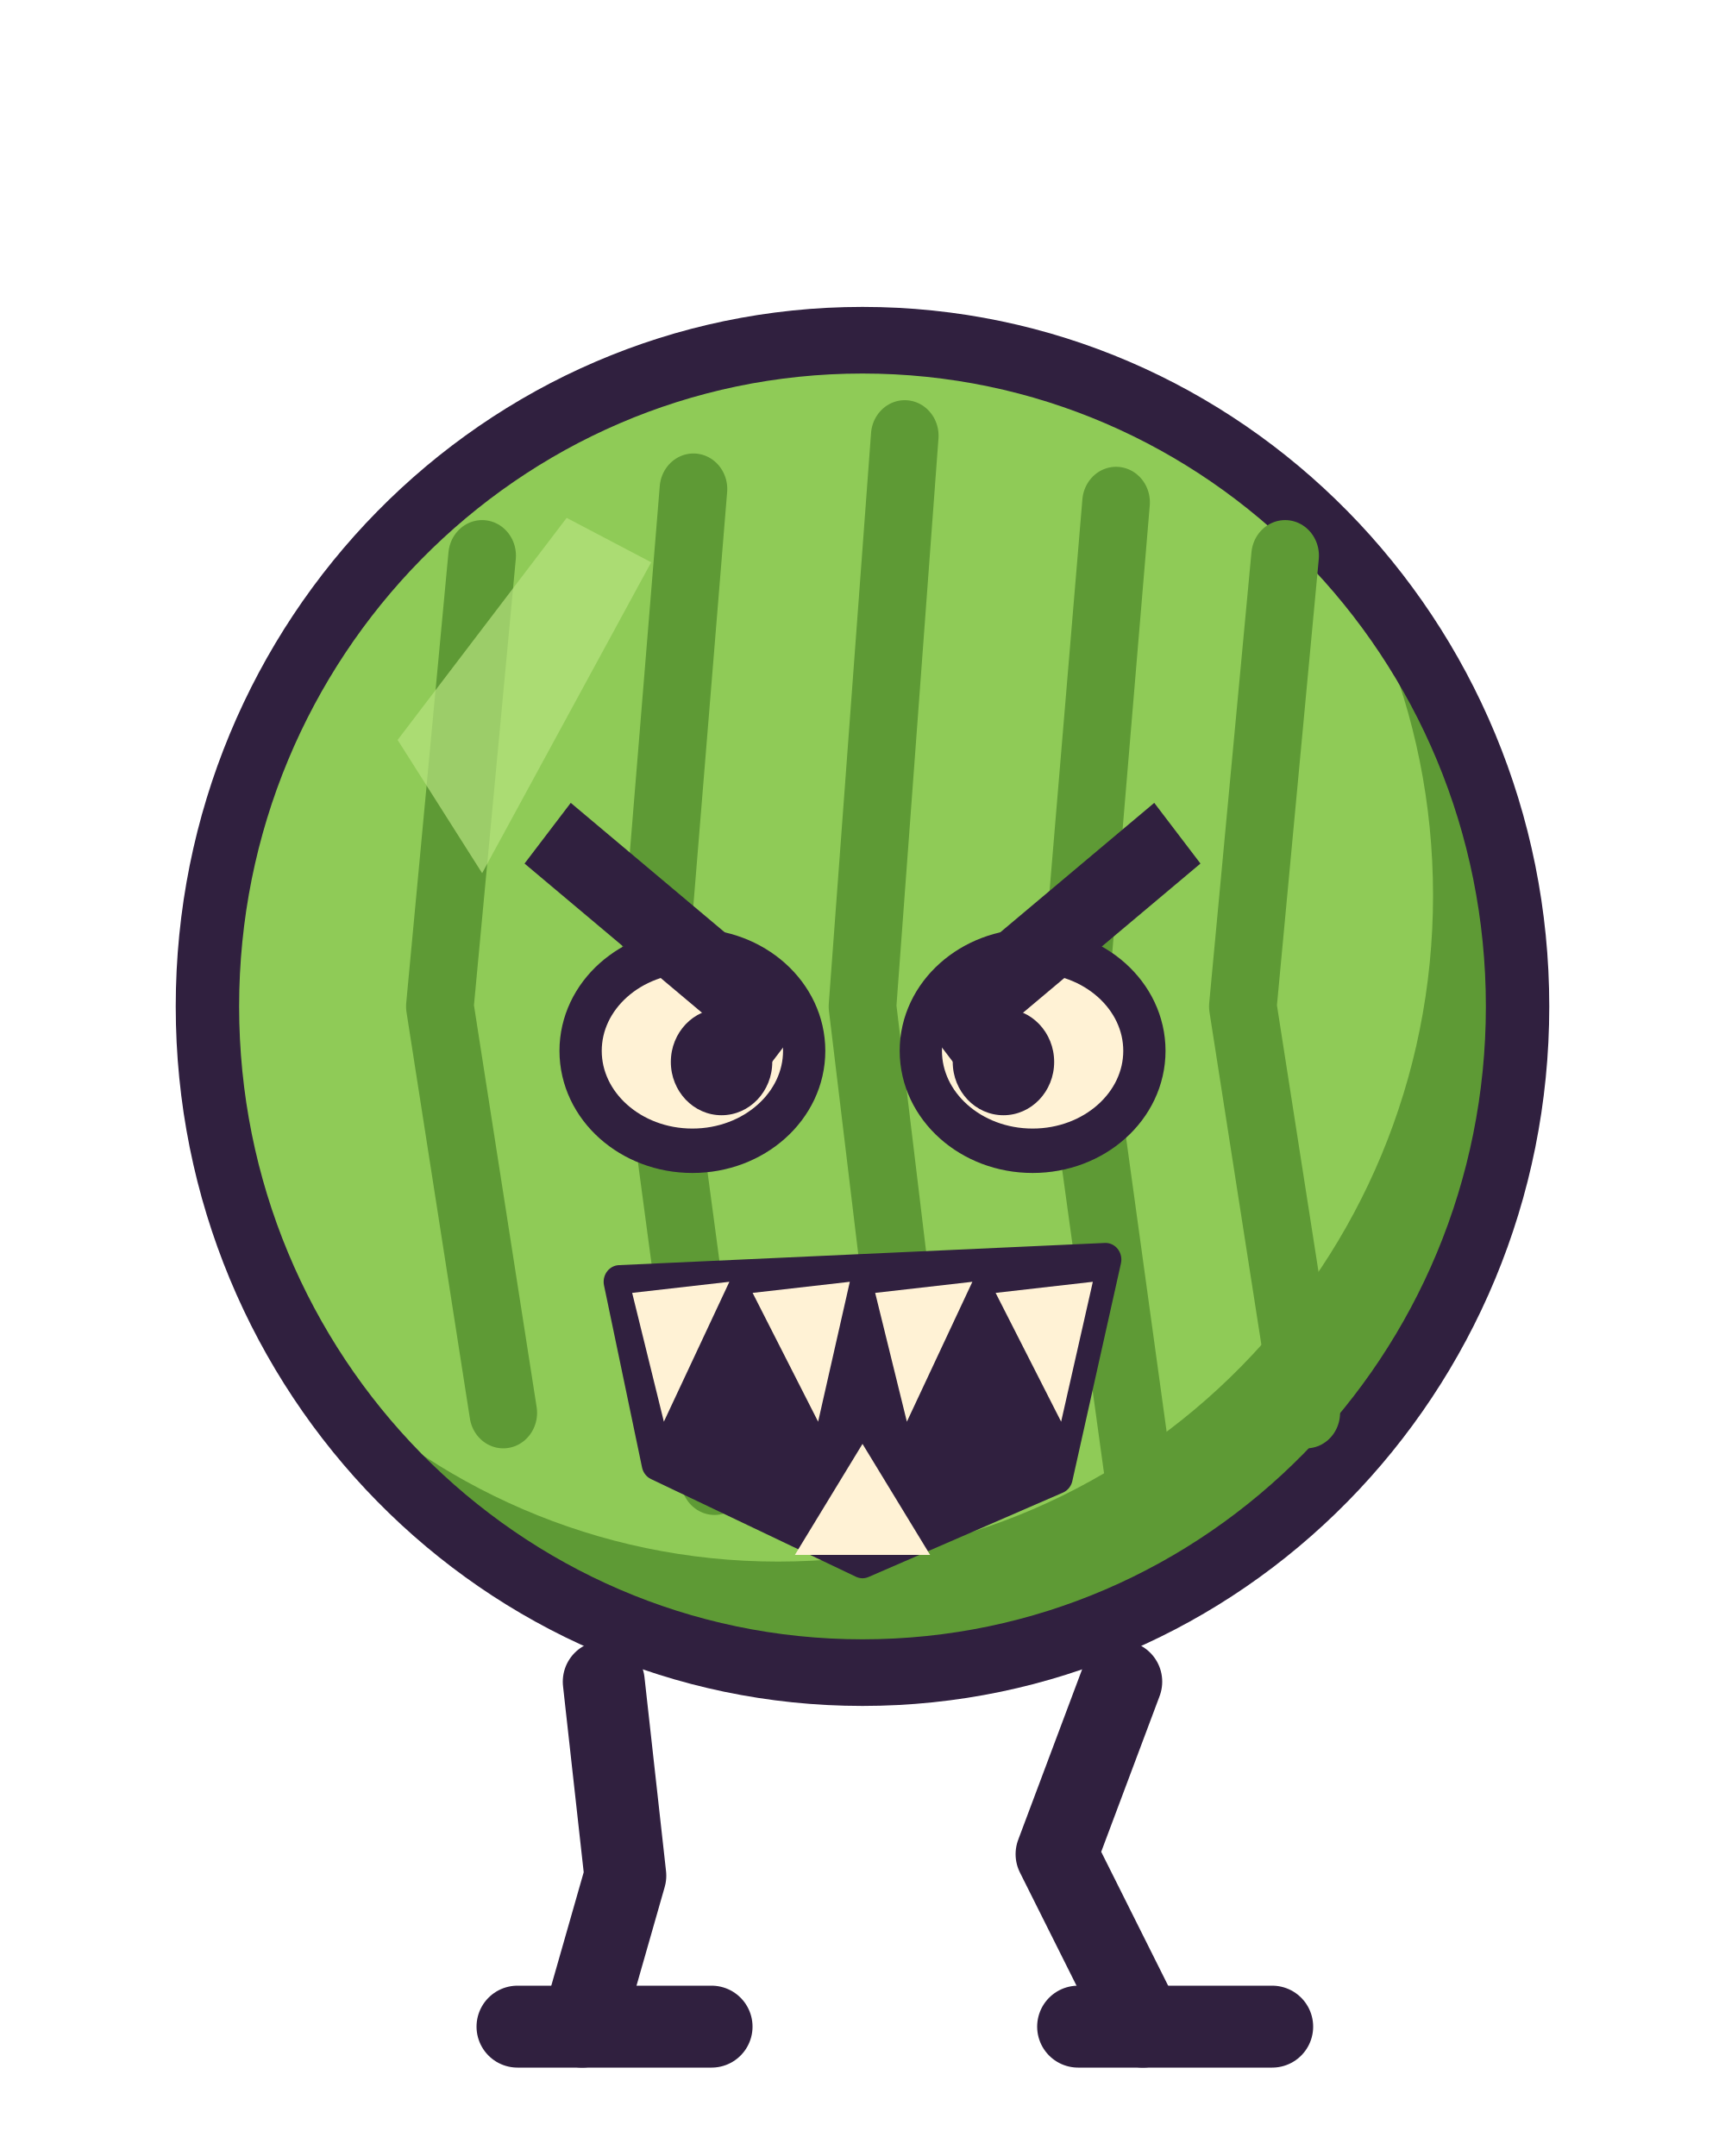
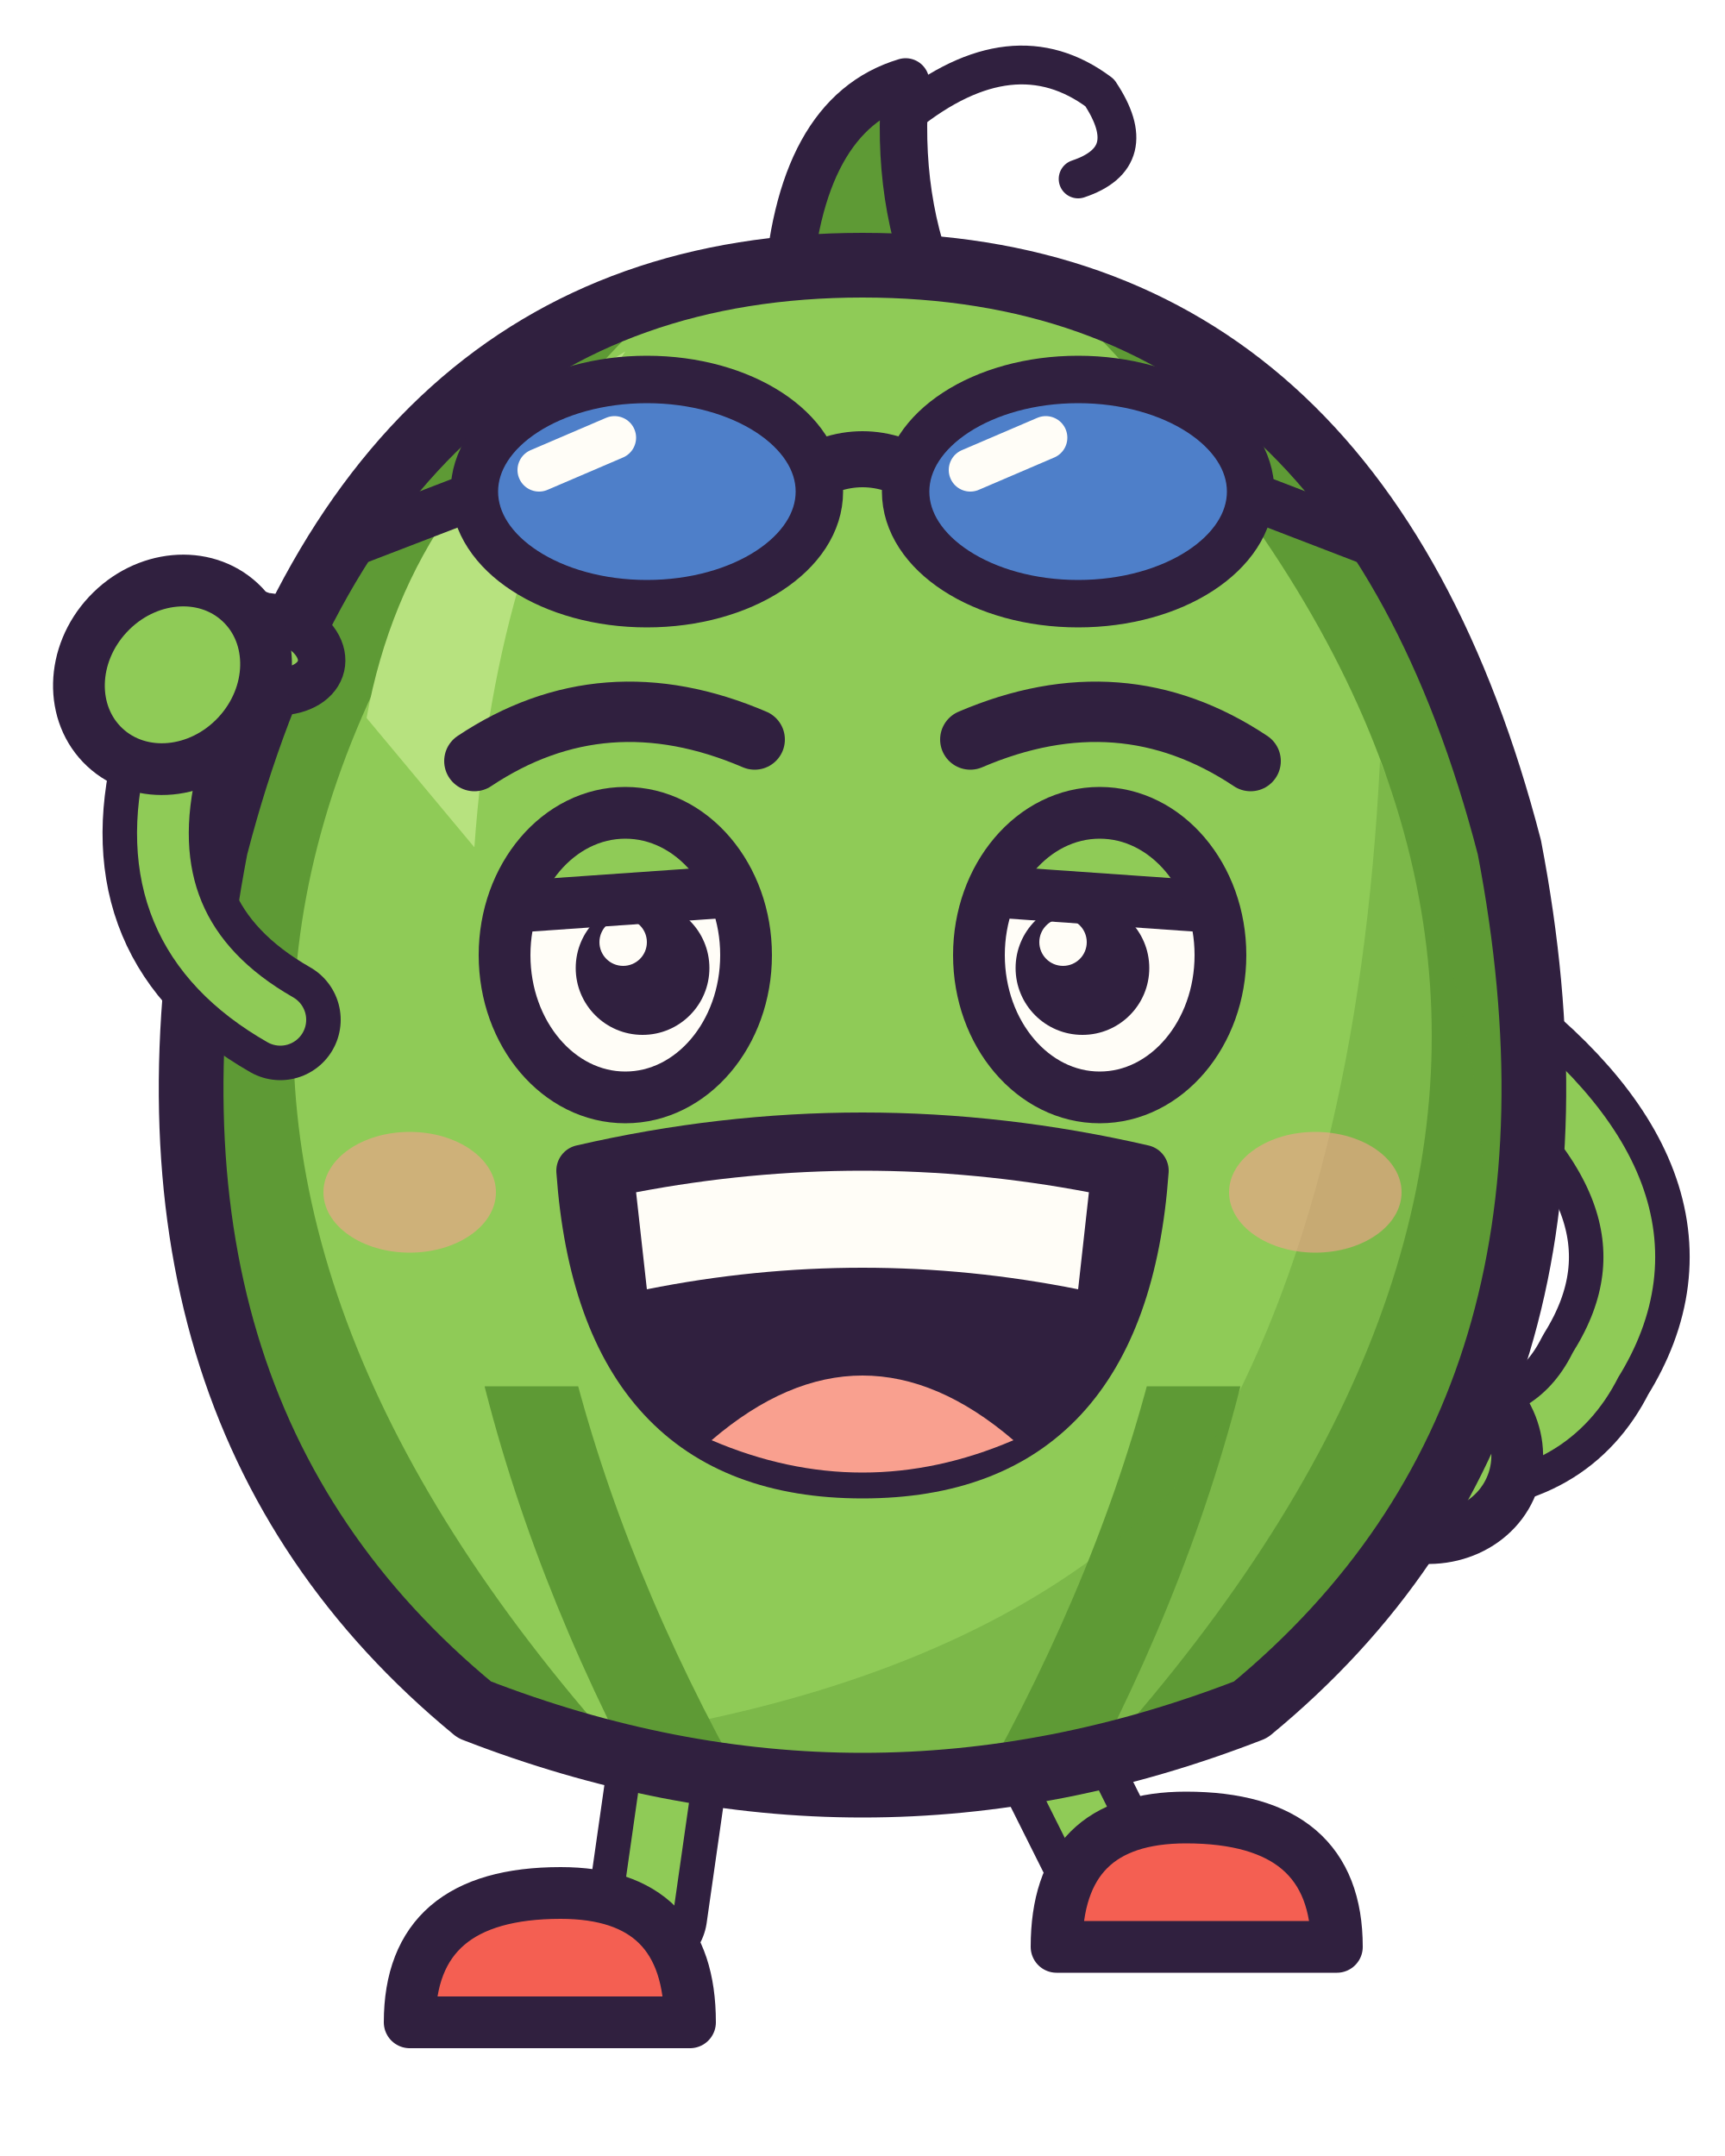
<svg xmlns="http://www.w3.org/2000/svg" width="80" height="100" viewBox="0 0 80 100">
-   <path d="M28 78L29 87L27 94" fill="none" stroke="#30203F" stroke-width="3.8" stroke-linecap="round" stroke-linejoin="round" />
-   <path d="M24 94L33 94" fill="none" stroke="#30203F" stroke-width="3.8" stroke-linecap="round" stroke-linejoin="round" />
-   <path d="M52 78L49 86L53 94" fill="none" stroke="#30203F" stroke-width="3.8" stroke-linecap="round" stroke-linejoin="round" />
-   <path d="M50 94L59 94" fill="none" stroke="#30203F" stroke-width="3.8" stroke-linecap="round" stroke-linejoin="round" />
-   <g transform="translate(40 92) scale(0.98 1.03) translate(-40 -92)">
-     <g>
+   <g transform="translate(0 -1.2)">
+     <path d="M31 83L30 90" fill="none" stroke="#30203F" stroke-width="5.6" stroke-linecap="round" stroke-linejoin="round" />
+     <path d="M31 83L30 90" fill="none" stroke="#8FCB57" stroke-width="2.4" stroke-linecap="round" stroke-linejoin="round" />
+     <path d="M32 95Q32 89 26 89Q19 89 19 95Z" fill="#F45F52" stroke="#30203F" stroke-width="2.4" stroke-linejoin="round" />
+     <path d="M49 83L51 87" fill="none" stroke="#30203F" stroke-width="5.6" stroke-linecap="round" stroke-linejoin="round" />
+     <path d="M49 83L51 87" fill="none" stroke="#8FCB57" stroke-width="2.4" stroke-linecap="round" stroke-linejoin="round" />
+     <path d="M49 91.5Q49 85.5 55 85.5Q62 85.5 62 91.5Z" fill="#F45F52" stroke="#30203F" stroke-width="2.4" stroke-linejoin="round" />
+     <g transform="translate(0 -1.5)">
+       <path d="M68 50Q79 58 74 66Q72 70 67 70" fill="none" stroke="#30203F" stroke-width="5.6" stroke-linecap="round" stroke-linejoin="round" />
+       <path d="M68 50Q79 58 74 66Q72 70 67 70" fill="none" stroke="#8FCB57" stroke-width="2.4" stroke-linecap="round" stroke-linejoin="round" />
+       <g transform="rotate(18 66 70)">
+         <g transform="rotate(-30 62.7 68)">
+           <path d="M61.1 68A1.6 2.4 0 1 0 64.3 68A1.6 2.4 0 1 0 61.1 68Z" fill="#8FCB57" stroke="#30203F" stroke-width="2.2" stroke-linejoin="round" />
+         </g>
+         <path d="M61.6 70A4.4 4 0 1 0 70.4 70A4.4 4 0 1 0 61.6 70Z" fill="#8FCB57" stroke="#30203F" stroke-width="2.4" stroke-linejoin="round" />
+       </g>
+       <path d="M36.5 16.5Q37 8 42 6.5Q41.5 12 43.5 16.5Z" fill="#5E9A35" stroke="#30203F" stroke-width="2.2" stroke-linejoin="round" />
+       <path d="M42 8Q47 4 51 7Q53 10 50 11" fill="none" stroke="#30203F" stroke-width="1.8" stroke-linecap="round" stroke-linejoin="round" />
      <clipPath id="c1">
-         <path d="M9 48A31 30 0 1 0 71 48A31 30 0 1 0 9 48Z" />
+         <path d="M40 15Q63 15 70 42Q75 68 58 82Q40 89 22 82Q5 68 10 42Q17 15 40 15Z" />
      </clipPath>
-       <path d="M9 48A31 30 0 1 0 71 48A31 30 0 1 0 9 48Z" fill="#5E9A35" />
+       <clipPath id="c2">
+         <rect x="0" y="67" width="80" height="30" />
+       </clipPath>
+       <path d="M40 15Q63 15 70 42Q75 68 58 82Q40 89 22 82Q5 68 10 42Q17 15 40 15Z" fill="#8FCB57" />
      <g clip-path="url(#c1)">
-         <path transform="translate(-4 -5)" d="M9 48A31 30 0 1 0 71 48A31 30 0 1 0 9 48Z" fill="#8FCB57" />
+         <path d="M33.4 11Q-10.8 50 33.4 92" fill="none" stroke="#5E9A35" stroke-width="4.6" stroke-linecap="round" stroke-linejoin="round" />
+         <path d="M46.6 11Q90.8 50 46.6 92" fill="none" stroke="#5E9A35" stroke-width="4.6" stroke-linecap="round" stroke-linejoin="round" />
+         <g clip-path="url(#c2)">
+           <path d="M36 11Q9 50 36 92" fill="none" stroke="#5E9A35" stroke-width="4.2" stroke-linecap="round" stroke-linejoin="round" />
+           <path d="M44 11Q71 50 44 92" fill="none" stroke="#5E9A35" stroke-width="4.2" stroke-linecap="round" stroke-linejoin="round" />
+         </g>
+         <path d="M64 38Q76 66 58 83Q40 91 22 84Q46 82 56 70Q63 58 64 38Z" fill="#5E9A35" opacity=".4" />
+         <path d="M17 36Q19 25 29 19Q23 28 22 42Z" fill="#B7E27F" />
      </g>
-       <path d="M9 48A31 30 0 1 0 71 48A31 30 0 1 0 9 48Z" fill="none" stroke="#30203F" stroke-width="3" stroke-linejoin="round" />
+       <path d="M40 15Q63 15 70 42Q75 68 58 82Q40 89 22 82Q5 68 10 42Q17 15 40 15Z" fill="none" stroke="#30203F" stroke-width="3" stroke-linecap="round" stroke-linejoin="round" />
+       <clipPath id="c3">
+         <ellipse cx="29" cy="47" rx="5.6" ry="6.6" />
+       </clipPath>
+       <ellipse cx="29" cy="47" rx="5.6" ry="6.6" fill="#FFFDF7" />
+       <g clip-path="url(#c3)">
+         <circle cx="29.8" cy="47.6" r="3.1" fill="#30203F" />
+         <circle cx="28.9" cy="46.4" r="1.1" fill="#FFFDF7" />
+         <g transform="rotate(-4 29 44.4)">
+           <rect x="17.8" y="27.2" width="22.4" height="17.2" fill="#8FCB57" />
+           <path d="M17.8 44.4L40.2 44.4" fill="none" stroke="#30203F" stroke-width="2.4" stroke-linecap="round" stroke-linejoin="round" />
+         </g>
+       </g>
+       <ellipse cx="29" cy="47" rx="5.6" ry="6.6" fill="none" stroke="#30203F" stroke-width="2.4" />
+       <clipPath id="c4">
+         <ellipse cx="51" cy="47" rx="5.6" ry="6.6" />
+       </clipPath>
+       <ellipse cx="51" cy="47" rx="5.6" ry="6.6" fill="#FFFDF7" />
+       <g clip-path="url(#c4)">
+         <circle cx="50.2" cy="47.6" r="3.1" fill="#30203F" />
+         <circle cx="49.3" cy="46.4" r="1.1" fill="#FFFDF7" />
+         <g transform="rotate(4 51 44.4)">
+           <rect x="39.8" y="27.2" width="22.4" height="17.2" fill="#8FCB57" />
+           <path d="M39.8 44.4L62.2 44.4" fill="none" stroke="#30203F" stroke-width="2.4" stroke-linecap="round" stroke-linejoin="round" />
+         </g>
+       </g>
+       <ellipse cx="51" cy="47" rx="5.6" ry="6.6" fill="none" stroke="#30203F" stroke-width="2.4" />
+       <path d="M22 38Q28 34 35 37" fill="none" stroke="#30203F" stroke-width="2.8" stroke-linecap="round" stroke-linejoin="round" />
+       <path d="M45 37Q52 34 58 38" fill="none" stroke="#30203F" stroke-width="2.8" stroke-linecap="round" stroke-linejoin="round" />
+       <ellipse cx="19" cy="58" rx="4" ry="2.8" fill="#F9A08F" opacity=".6" />
+       <ellipse cx="61" cy="58" rx="4" ry="2.8" fill="#F9A08F" opacity=".6" />
+       <path d="M27 57Q40 54 53 57Q52 71 40 71Q28 71 27 57Z" fill="#30203F" stroke="#30203F" stroke-width="2.4" stroke-linejoin="round" />
+       <path d="M29.5 58Q40 56 50.5 58L50 62.5Q40 60.5 30 62.5Z" fill="#FFFDF7" />
+       <path d="M33 69.5Q40 63.5 47 69.5Q40 72.5 33 69.5Z" fill="#F9A08F" />
+       <g>
+         <path d="M22.5 25.5L16 28" fill="none" stroke="#30203F" stroke-width="2.2" stroke-linecap="round" stroke-linejoin="round" />
+         <path d="M57.5 25.5L64 28" fill="none" stroke="#30203F" stroke-width="2.2" stroke-linecap="round" stroke-linejoin="round" />
+         <path d="M37 25Q40 23 43 25" fill="none" stroke="#30203F" stroke-width="2.6" stroke-linecap="round" stroke-linejoin="round" />
+         <ellipse cx="30" cy="25.5" rx="8" ry="5.2" fill="#4E7FC9" stroke="#30203F" stroke-width="2.2" />
+         <path d="M25 24.5L28.5 23" fill="none" stroke="#FFFDF7" stroke-width="2" stroke-linecap="round" />
+         <ellipse cx="50" cy="25.5" rx="8" ry="5.2" fill="#4E7FC9" stroke="#30203F" stroke-width="2.2" />
+         <path d="M45 24.5L48.5 23" fill="none" stroke="#FFFDF7" stroke-width="2" stroke-linecap="round" />
+       </g>
+       <path d="M13 50Q6 46 8 38" fill="none" stroke="#30203F" stroke-width="5.6" stroke-linecap="round" stroke-linejoin="round" />
+       <path d="M13 50Q6 46 8 38" fill="none" stroke="#8FCB57" stroke-width="2.4" stroke-linecap="round" stroke-linejoin="round" />
+       <g transform="rotate(133 8 34)">
+         <g transform="rotate(-30 4.6 31.9)">
+           <path d="M2.9 31.9A1.7 2.5 0 1 0 6.2 31.9A1.7 2.5 0 1 0 2.9 31.9Z" fill="#8FCB57" stroke="#30203F" stroke-width="2.2" stroke-linejoin="round" />
+         </g>
+         <path d="M3.4 34A4.6 4.1 0 1 0 12.6 34A4.6 4.1 0 1 0 3.4 34Z" fill="#8FCB57" stroke="#30203F" stroke-width="2.4" stroke-linejoin="round" />
+       </g>
    </g>
-     <path d="M22 27.7L20 48L23 66.3" fill="none" stroke="#5E9A35" stroke-width="3.2" stroke-linecap="round" stroke-linejoin="round" />
-     <path d="M32 24.7L30 48L33 69.3" fill="none" stroke="#5E9A35" stroke-width="3.2" stroke-linecap="round" stroke-linejoin="round" />
-     <path d="M42 22.3L40 48L43 71.7" fill="none" stroke="#5E9A35" stroke-width="3.2" stroke-linecap="round" stroke-linejoin="round" />
-     <path d="M52 25.3L50 48L53 68.7" fill="none" stroke="#5E9A35" stroke-width="3.2" stroke-linecap="round" stroke-linejoin="round" />
-     <path d="M60 27.7L58 48L61 66.3" fill="none" stroke="#5E9A35" stroke-width="3.2" stroke-linecap="round" stroke-linejoin="round" />
-     <path d="M18 36L26 26L30 28L22 42Z" fill="#B7E27F" opacity=".7" />
-     <ellipse cx="31.95" cy="50" rx="5.29" ry="4.5" fill="#FFF2D5" stroke="#30203F" stroke-width="2" />
-     <circle cx="33.33" cy="50.5" r="2.4" fill="#30203F" />
-     <ellipse cx="48.05" cy="50" rx="5.29" ry="4.5" fill="#FFF2D5" stroke="#30203F" stroke-width="2" />
-     <circle cx="46.67" cy="50.5" r="2.4" fill="#30203F" />
-     <path d="M25.1 40.2L36.6 49.4" fill="none" stroke="#30203F" stroke-width="3.5" stroke-linecap="butt" stroke-linejoin="round" />
-     <path d="M54.9 40.2L43.4 49.4" fill="none" stroke="#30203F" stroke-width="3.5" stroke-linecap="butt" stroke-linejoin="round" />
-     <path d="M28.5 60.4L51.5 59.4L49.2 69.2L40 73L30.3 68.6Z" fill="#30203F" stroke="#30203F" stroke-width="1.5" stroke-linejoin="round" />
-     <path d="M29.1 60.9L33.7 60.4L30.6 66.7Z" fill="#FFF2D5" />
-     <path d="M34.8 60.9L39.4 60.4L37.9 66.7Z" fill="#FFF2D5" />
-     <path d="M40.6 60.9L45.2 60.4L42.1 66.7Z" fill="#FFF2D5" />
-     <path d="M46.3 60.9L50.9 60.4L49.4 66.7Z" fill="#FFF2D5" />
-     <path d="M36.8 72.7L43.2 72.7L40 67.7Z" fill="#FFF2D5" />
  </g>
</svg>
